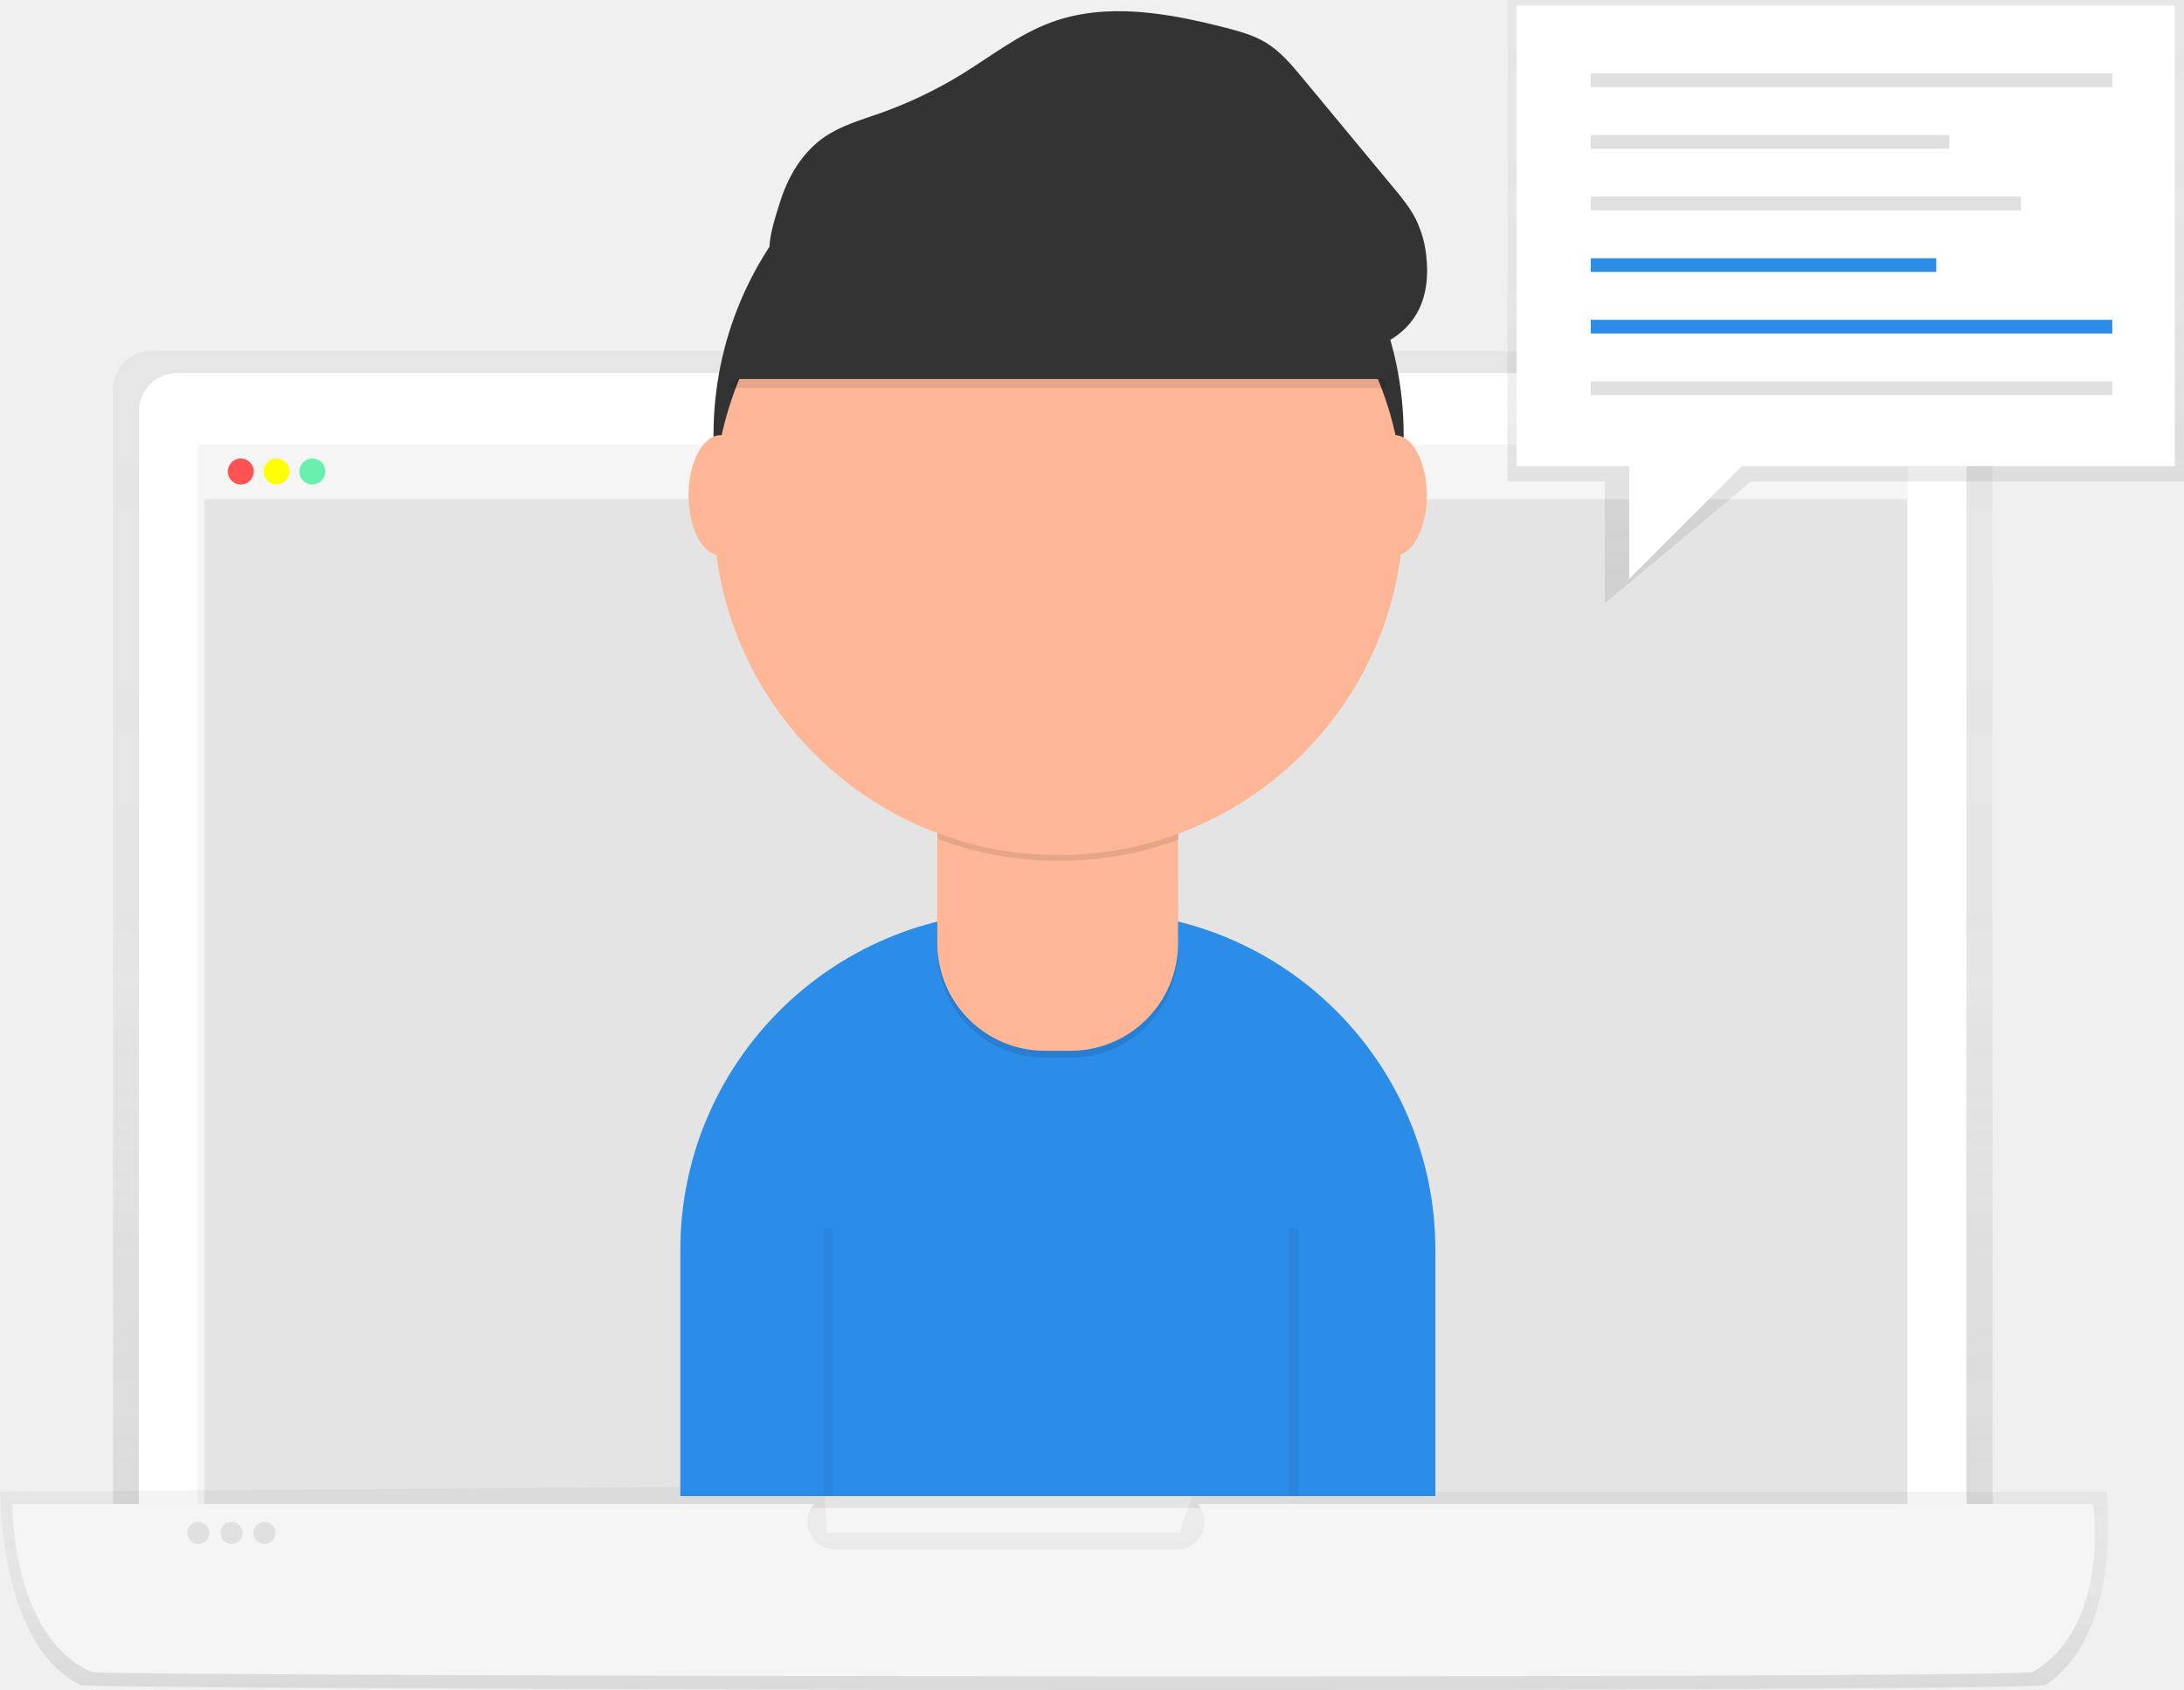
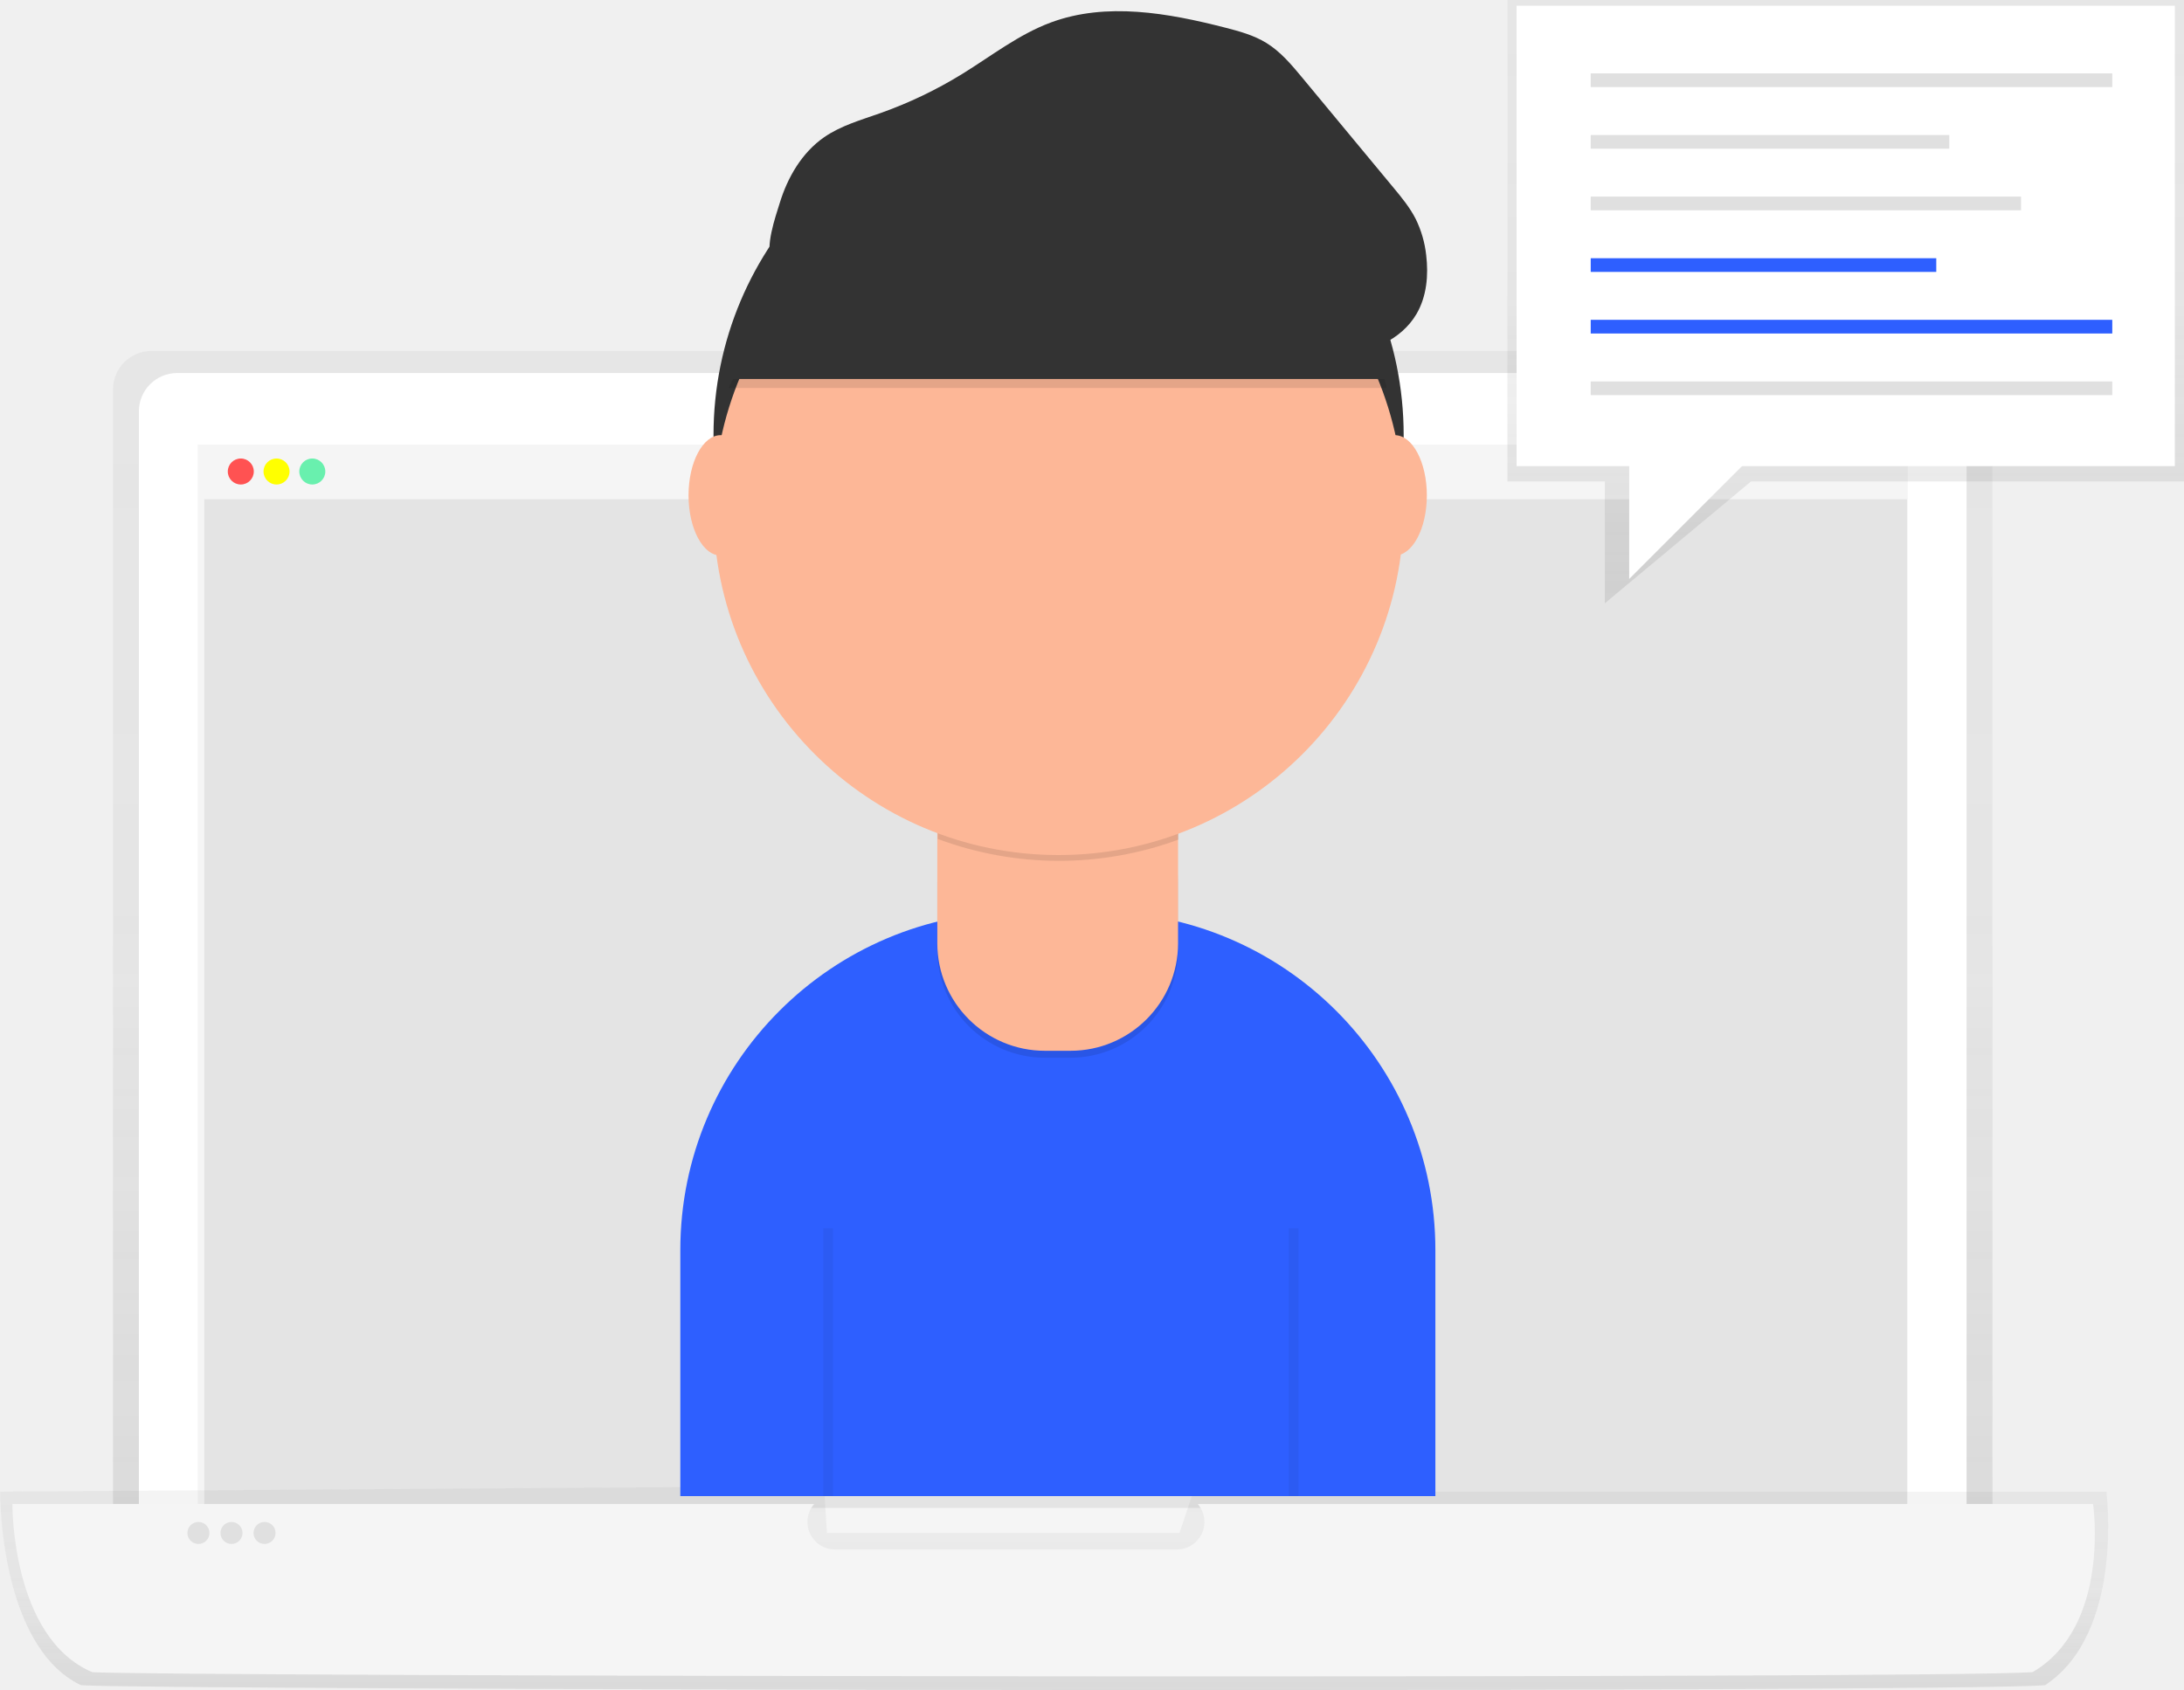
<svg xmlns="http://www.w3.org/2000/svg" xmlns:xlink="http://www.w3.org/1999/xlink" id="02d45862-41ba-4c70-8782-54d8e5b108cc" data-name="Layer 1" width="900.1" height="696.67" viewBox="0 0 900.1 696.67">
  <defs>
    <linearGradient id="fa4a4f63-ffbe-4a50-a004-4e8ae15cd2d3" x1="583.82" y1="763.13" x2="583.82" y2="246.35" gradientUnits="userSpaceOnUse">
      <stop offset="0" stop-color="gray" stop-opacity="0.25" />
      <stop offset="0.54" stop-color="gray" stop-opacity="0.12" />
      <stop offset="1" stop-color="gray" stop-opacity="0.1" />
    </linearGradient>
    <linearGradient id="e26e1273-ae5e-4f1a-b841-a4248e9532de" x1="584.38" y1="798.34" x2="584.38" y2="714.29" xlink:href="#fa4a4f63-ffbe-4a50-a004-4e8ae15cd2d3" />
    <linearGradient id="54428808-f3ba-4b0a-98a1-6e23268491ee" x1="760.68" y1="248.69" x2="760.68" y2="0" xlink:href="#fa4a4f63-ffbe-4a50-a004-4e8ae15cd2d3" />
  </defs>
  <g opacity="0.8">
    <path d="M971.12,763.13H196.52v-501a15.8,15.8,0,0,1,15.8-15.8h743a15.8,15.8,0,0,1,15.8,15.8Z" transform="translate(-149.95 -101.66)" fill="url(#fa4a4f63-ffbe-4a50-a004-4e8ae15cd2d3)" />
  </g>
  <path d="M73,153.77H794.69a15.8,15.8,0,0,1,15.8,15.8V661.47a0,0,0,0,1,0,0H57.24a0,0,0,0,1,0,0V169.58A15.8,15.8,0,0,1,73,153.77Z" fill="#fff" />
  <rect x="81.49" y="183.31" width="704.75" height="462.25" fill="#f5f5f5" />
  <rect x="84.19" y="205.75" width="701.76" height="415.88" fill="#e0e0e0" opacity="0.8" />
  <rect x="84.19" y="183.65" width="701.76" height="22.1" fill="#f5f5f5" />
  <circle cx="99.24" cy="194.37" r="5.36" fill="#ff5252" />
  <circle cx="113.97" cy="194.37" r="5.36" fill="#ff0" />
  <circle cx="128.71" cy="194.37" r="5.36" fill="#69f0ae" />
  <text x="-149.95" y="-101.66" />
  <g opacity="0.8">
    <path d="M992.79,796.35c-43.12,3.27-783.62,2-809.49,0C149.38,780,150,716.56,150,716.56l339.6-2.27,1.14,19.31H636.06l5.68-17h376.34S1025.56,774.76,992.79,796.35Z" transform="translate(-149.95 -101.66)" fill="url(#e26e1273-ae5e-4f1a-b841-a4248e9532de)" />
  </g>
  <path d="M1012.57,721.67h-369a11.33,11.33,0,0,1-8.6,18.74H494.09a11.33,11.33,0,0,1-8.6-18.74H155.06S154.49,776.76,188,791c25.55,1.7,757,2.84,799.59,0C1020,772.21,1012.57,721.67,1012.57,721.67Z" transform="translate(-149.95 -101.66)" fill="#f5f5f5" />
  <circle cx="81.78" cy="631.94" r="4.54" fill="#e0e0e0" />
  <circle cx="95.41" cy="631.94" r="4.54" fill="#e0e0e0" />
  <circle cx="109.03" cy="631.94" r="4.54" fill="#e0e0e0" />
-   <path d="M419.88,375.85h32.19a139.5,139.5,0,0,1,139.5,139.5V616.76a0,0,0,0,1,0,0H280.38a0,0,0,0,1,0,0V515.35A139.5,139.5,0,0,1,419.88,375.85Z" fill="#2C8DE8" />
+   <path d="M419.88,375.85h32.19a139.5,139.5,0,0,1,139.5,139.5V616.76a0,0,0,0,1,0,0H280.38a0,0,0,0,1,0,0V515.35A139.5,139.5,0,0,1,419.88,375.85Z" fill="#2E5FFF" />
  <circle cx="436.28" cy="179.39" r="142.22" fill="#333" />
  <path d="M415.34,334.43h41.13a29,29,0,0,1,29,29v28.26a44.34,44.34,0,0,1-44.34,44.34H430.64a44.34,44.34,0,0,1-44.34-44.34V363.47a29,29,0,0,1,29-29Z" opacity="0.1" />
  <path d="M386.3,331.53h99.22a0,0,0,0,1,0,0v57.3a44.34,44.34,0,0,1-44.34,44.34H430.64a44.34,44.34,0,0,1-44.34-44.34v-57.3A0,0,0,0,1,386.3,331.53Z" fill="#fdb797" />
  <path d="M536.43,447.5a142.8,142.8,0,0,0,99.22.27V435.59H536.43Z" transform="translate(-149.95 -101.66)" opacity="0.1" />
  <circle cx="436.28" cy="210.26" r="142.22" fill="#fdb797" />
  <path d="M450.26,261.58H721.46S698.31,152.07,595.78,159,450.26,261.58,450.26,261.58Z" transform="translate(-149.95 -101.66)" opacity="0.1" />
  <path d="M450.26,257.9H721.46S698.31,148.39,595.78,155.37,450.26,257.9,450.26,257.9Z" transform="translate(-149.95 -101.66)" fill="#333" />
  <ellipse cx="297" cy="204.2" rx="13.23" ry="24.81" fill="#fdb797" />
  <ellipse cx="574.82" cy="204.2" rx="13.23" ry="24.81" fill="#fdb797" />
  <path d="M471.31,185.34c3.25-10.62,9.16-20.77,18.28-27.1,6.93-4.81,15.22-7.12,23.17-9.94a177.08,177.08,0,0,0,33.68-16.11c12.06-7.43,23.39-16.38,36.67-21.29,22.85-8.45,48.3-3.88,71.89,2.18,5.81,1.49,11.69,3.11,16.81,6.25,5.93,3.63,10.48,9.09,14.92,14.44l37.44,45.16c3.43,4.13,6.88,8.31,9.3,13.11a45.09,45.09,0,0,1,4.26,14.79c1,8.28.22,17.06-4,24.27-6.33,10.81-19.38,16.24-31.89,16.74s-24.79-3.13-36.81-6.65c-38.76-11.35-78-21.93-118.2-26.64a333.41,333.41,0,0,0-60.15-1.95c-6.3.41-14.62,3.3-18.45-3.12C464.92,203.91,469.6,190.92,471.31,185.34Z" transform="translate(-149.95 -101.66)" fill="#333" />
  <line x1="341.3" y1="506.34" x2="341.3" y2="616.76" fill="none" stroke="#000" stroke-miterlimit="10" stroke-width="4" opacity="0.05" />
  <line x1="533.14" y1="506.34" x2="533.14" y2="616.76" fill="none" stroke="#000" stroke-miterlimit="10" stroke-width="4" opacity="0.05" />
  <g opacity="0.8">
    <polygon points="900.1 198.47 721.64 198.47 661.41 248.69 661.41 198.47 621.26 198.47 621.26 0 900.1 0 900.1 198.47" fill="url(#54428808-f3ba-4b0a-98a1-6e23268491ee)" />
  </g>
  <rect x="625.04" y="2.36" width="271.28" height="189.79" fill="#fff" />
  <rect x="655.59" y="30.26" width="214.95" height="5.64" fill="#e0e0e0" />
  <rect x="655.59" y="55.66" width="147.78" height="5.64" fill="#e0e0e0" />
  <rect x="655.59" y="81.05" width="177.34" height="5.64" fill="#e0e0e0" />
-   <rect x="655.59" y="106.45" width="142.41" height="5.64" fill="#2C8DE8" />
-   <rect x="655.59" y="131.84" width="214.95" height="5.64" fill="#2C8DE8" />
+   <rect x="655.59" y="106.45" width="142.41" height="5.64" fill="#2E5FFF" />
+   <rect x="655.59" y="131.84" width="214.95" height="5.64" fill="#2E5FFF" />
  <rect x="655.59" y="157.24" width="214.95" height="5.64" fill="#e0e0e0" />
  <polygon points="671.45 188.46 671.45 238.66 726.66 183.44 671.45 188.46" fill="#fff" />
</svg>
